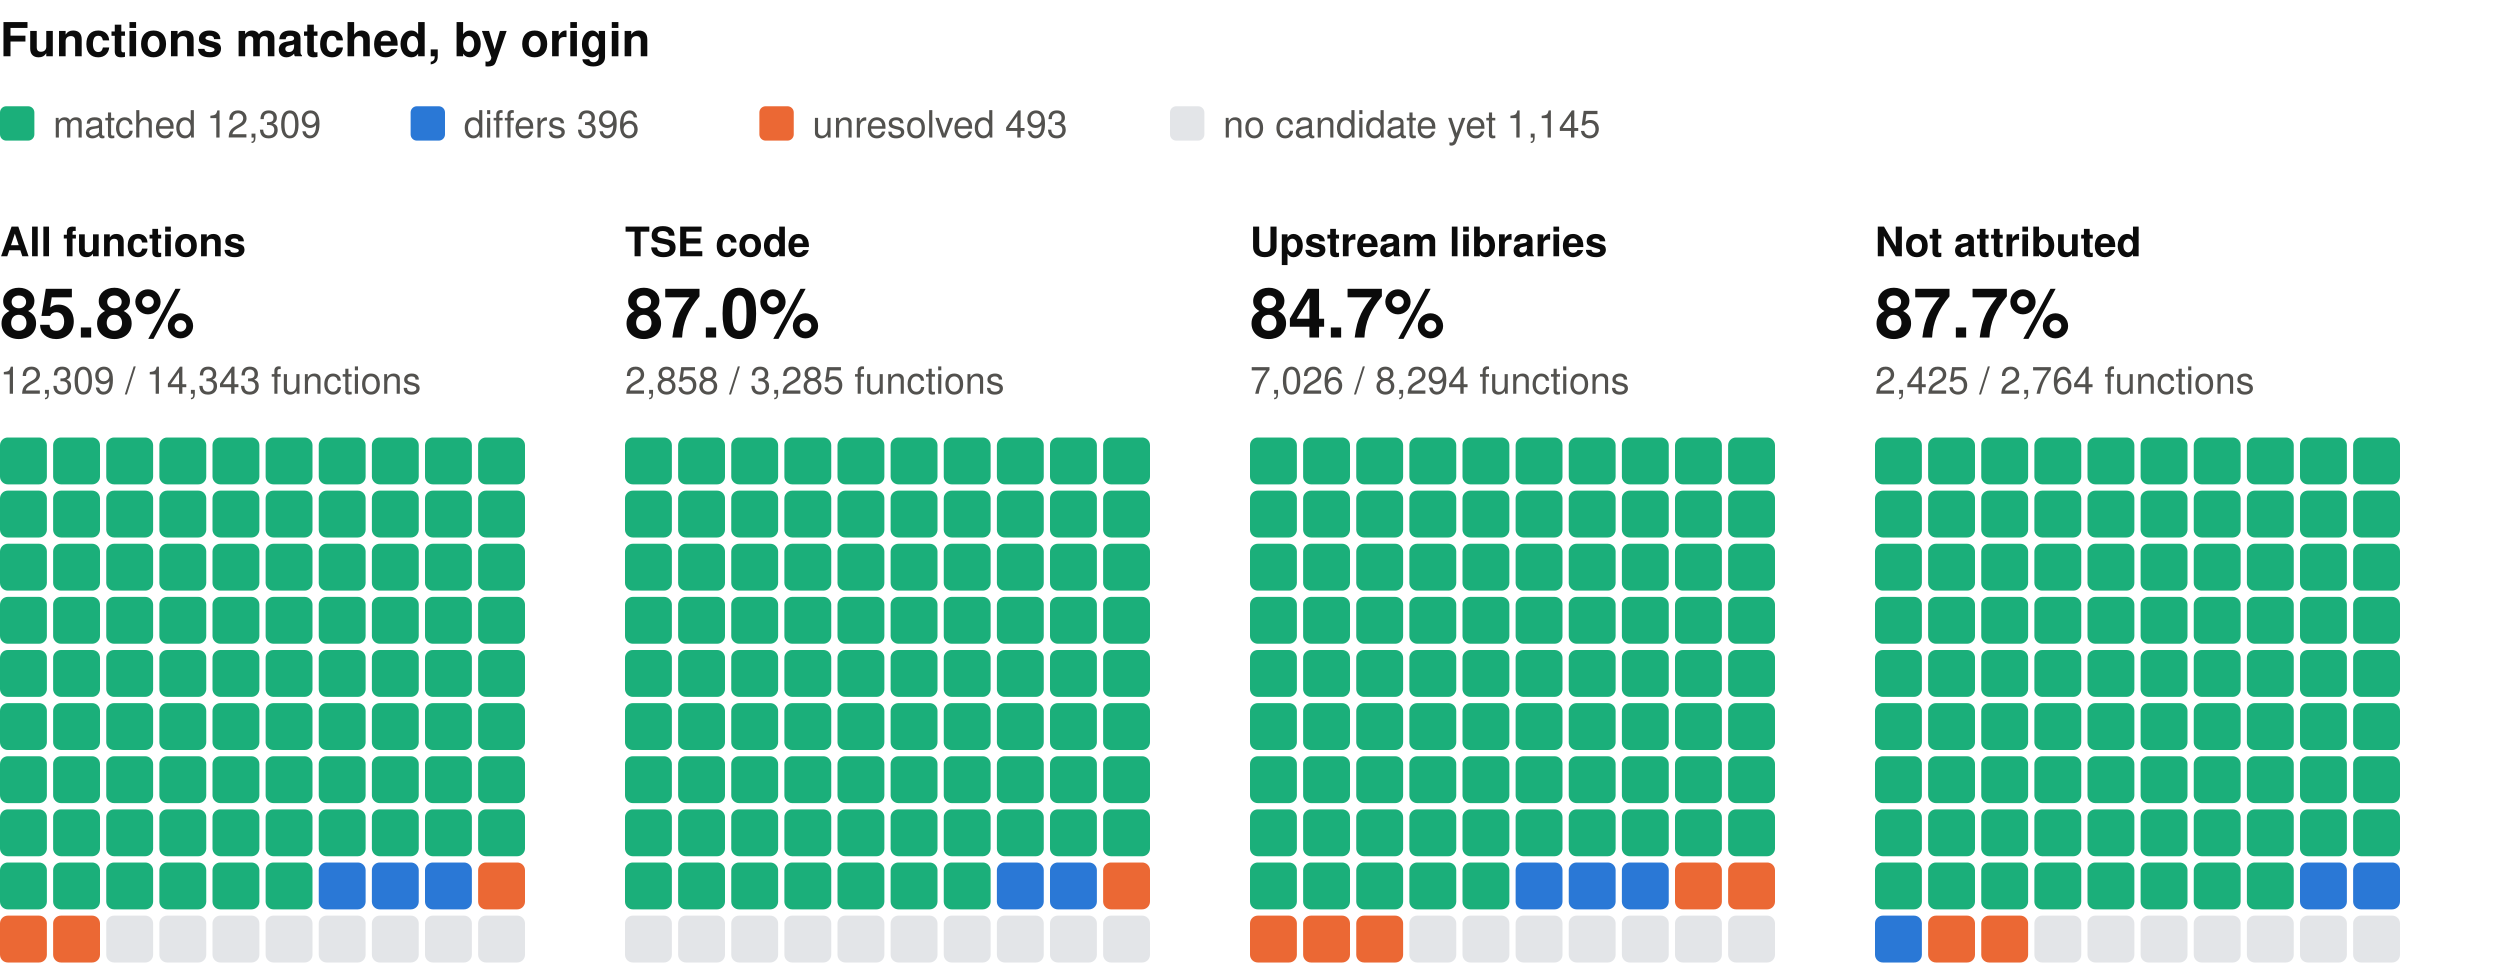
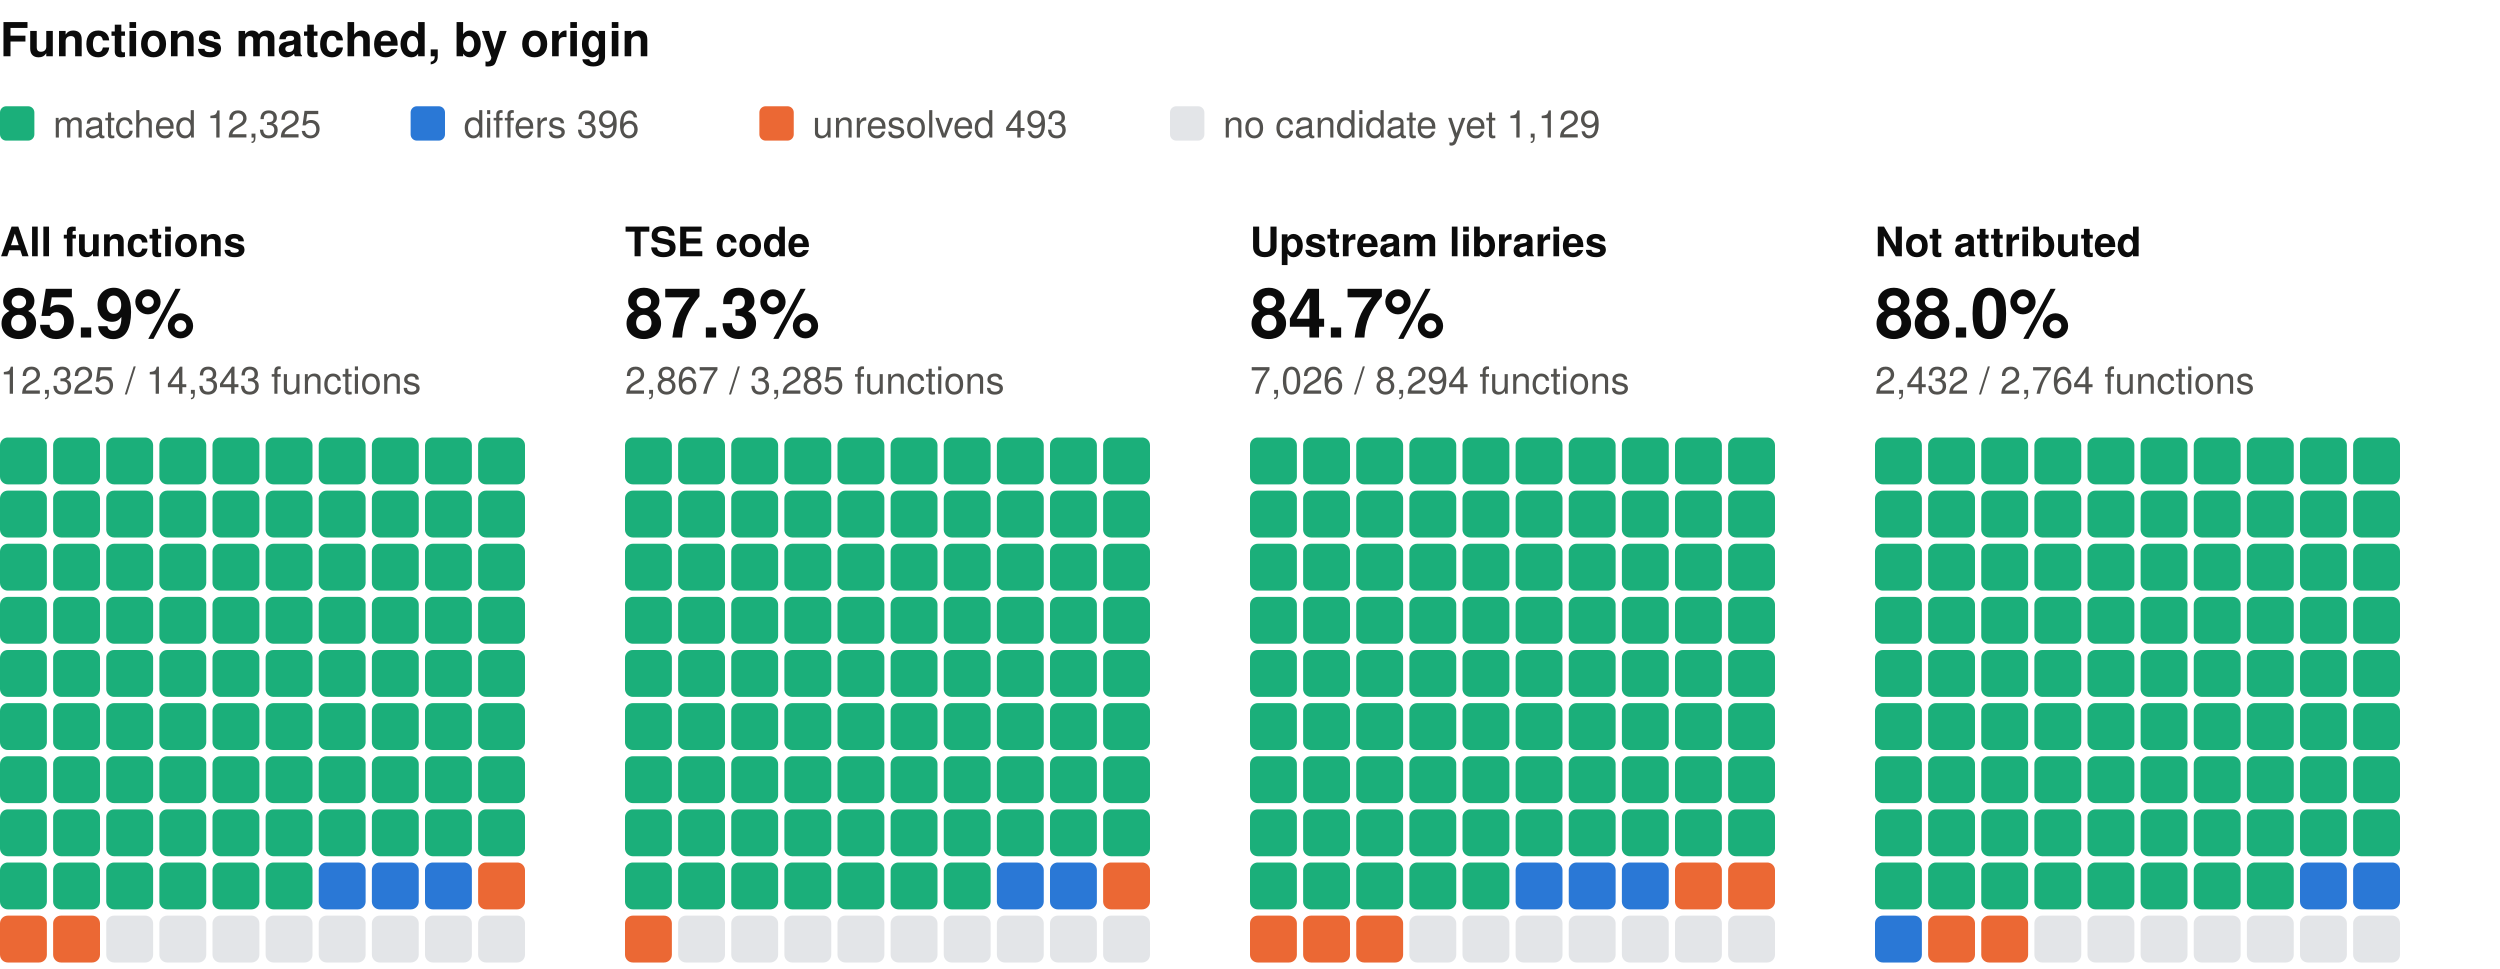
<svg xmlns="http://www.w3.org/2000/svg" width="800" height="310" viewBox="0 0 800 310" role="img" aria-label="Functions matched, by origin: one square per percent, coloured by verdict" font-family="system-ui, -apple-system, 'Segoe UI', Helvetica, Arial, sans-serif">
  <text x="0" y="18" font-size="15" fill="#0b0b0b" font-weight="600">Functions matched, by origin</text>
  <rect x="0" y="34" width="11" height="11" rx="2" fill="#1baf7a" />
-   <text x="17" y="44" font-size="12" fill="#52514e">matched 12,309</text>
+   <text x="17" y="44" font-size="12" fill="#52514e">matched 12,325</text>
  <rect x="131.4" y="34" width="11" height="11" rx="2" fill="#2a78d6" />
  <text x="148.4" y="44" font-size="12" fill="#52514e">differs 396</text>
  <rect x="243" y="34" width="11" height="11" rx="2" fill="#eb6834" />
  <text x="260" y="44" font-size="12" fill="#52514e">unresolved 493</text>
  <rect x="374.4" y="34" width="11" height="11" rx="2" fill="#e3e5e8" />
-   <text x="391.4" y="44" font-size="12" fill="#52514e">no candidate yet 1,145</text>
+   <text x="391.4" y="44" font-size="12" fill="#52514e">no candidate yet 1,129</text>
  <text x="0" y="82" font-size="13" fill="#0b0b0b" font-weight="600">All functions</text>
-   <text x="0" y="108" font-size="22" fill="#0b0b0b" font-weight="600">85.8%</text>
-   <text x="0" y="126" font-size="12" fill="#52514e">12,309 / 14,343 functions</text>
+   <text x="0" y="108" font-size="22" fill="#0b0b0b" font-weight="600">85.9%</text>
+   <text x="0" y="126" font-size="12" fill="#52514e">12,325 / 14,343 functions</text>
  <rect x="0" y="140" width="15" height="15" rx="2.5" fill="#1baf7a" />
  <rect x="17" y="140" width="15" height="15" rx="2.5" fill="#1baf7a" />
  <rect x="34" y="140" width="15" height="15" rx="2.5" fill="#1baf7a" />
  <rect x="51" y="140" width="15" height="15" rx="2.5" fill="#1baf7a" />
  <rect x="68" y="140" width="15" height="15" rx="2.5" fill="#1baf7a" />
  <rect x="85" y="140" width="15" height="15" rx="2.5" fill="#1baf7a" />
  <rect x="102" y="140" width="15" height="15" rx="2.5" fill="#1baf7a" />
  <rect x="119" y="140" width="15" height="15" rx="2.5" fill="#1baf7a" />
  <rect x="136" y="140" width="15" height="15" rx="2.5" fill="#1baf7a" />
  <rect x="153" y="140" width="15" height="15" rx="2.5" fill="#1baf7a" />
  <rect x="0" y="157" width="15" height="15" rx="2.5" fill="#1baf7a" />
  <rect x="17" y="157" width="15" height="15" rx="2.5" fill="#1baf7a" />
  <rect x="34" y="157" width="15" height="15" rx="2.5" fill="#1baf7a" />
  <rect x="51" y="157" width="15" height="15" rx="2.5" fill="#1baf7a" />
  <rect x="68" y="157" width="15" height="15" rx="2.5" fill="#1baf7a" />
  <rect x="85" y="157" width="15" height="15" rx="2.5" fill="#1baf7a" />
  <rect x="102" y="157" width="15" height="15" rx="2.5" fill="#1baf7a" />
  <rect x="119" y="157" width="15" height="15" rx="2.5" fill="#1baf7a" />
  <rect x="136" y="157" width="15" height="15" rx="2.5" fill="#1baf7a" />
  <rect x="153" y="157" width="15" height="15" rx="2.5" fill="#1baf7a" />
  <rect x="0" y="174" width="15" height="15" rx="2.5" fill="#1baf7a" />
  <rect x="17" y="174" width="15" height="15" rx="2.5" fill="#1baf7a" />
  <rect x="34" y="174" width="15" height="15" rx="2.5" fill="#1baf7a" />
  <rect x="51" y="174" width="15" height="15" rx="2.5" fill="#1baf7a" />
  <rect x="68" y="174" width="15" height="15" rx="2.5" fill="#1baf7a" />
  <rect x="85" y="174" width="15" height="15" rx="2.5" fill="#1baf7a" />
  <rect x="102" y="174" width="15" height="15" rx="2.5" fill="#1baf7a" />
  <rect x="119" y="174" width="15" height="15" rx="2.5" fill="#1baf7a" />
  <rect x="136" y="174" width="15" height="15" rx="2.5" fill="#1baf7a" />
  <rect x="153" y="174" width="15" height="15" rx="2.5" fill="#1baf7a" />
  <rect x="0" y="191" width="15" height="15" rx="2.5" fill="#1baf7a" />
  <rect x="17" y="191" width="15" height="15" rx="2.5" fill="#1baf7a" />
  <rect x="34" y="191" width="15" height="15" rx="2.5" fill="#1baf7a" />
  <rect x="51" y="191" width="15" height="15" rx="2.5" fill="#1baf7a" />
  <rect x="68" y="191" width="15" height="15" rx="2.5" fill="#1baf7a" />
  <rect x="85" y="191" width="15" height="15" rx="2.5" fill="#1baf7a" />
  <rect x="102" y="191" width="15" height="15" rx="2.5" fill="#1baf7a" />
  <rect x="119" y="191" width="15" height="15" rx="2.5" fill="#1baf7a" />
  <rect x="136" y="191" width="15" height="15" rx="2.5" fill="#1baf7a" />
  <rect x="153" y="191" width="15" height="15" rx="2.5" fill="#1baf7a" />
  <rect x="0" y="208" width="15" height="15" rx="2.5" fill="#1baf7a" />
  <rect x="17" y="208" width="15" height="15" rx="2.5" fill="#1baf7a" />
  <rect x="34" y="208" width="15" height="15" rx="2.5" fill="#1baf7a" />
  <rect x="51" y="208" width="15" height="15" rx="2.5" fill="#1baf7a" />
  <rect x="68" y="208" width="15" height="15" rx="2.5" fill="#1baf7a" />
  <rect x="85" y="208" width="15" height="15" rx="2.5" fill="#1baf7a" />
  <rect x="102" y="208" width="15" height="15" rx="2.5" fill="#1baf7a" />
  <rect x="119" y="208" width="15" height="15" rx="2.5" fill="#1baf7a" />
  <rect x="136" y="208" width="15" height="15" rx="2.5" fill="#1baf7a" />
  <rect x="153" y="208" width="15" height="15" rx="2.5" fill="#1baf7a" />
  <rect x="0" y="225" width="15" height="15" rx="2.5" fill="#1baf7a" />
  <rect x="17" y="225" width="15" height="15" rx="2.5" fill="#1baf7a" />
  <rect x="34" y="225" width="15" height="15" rx="2.5" fill="#1baf7a" />
  <rect x="51" y="225" width="15" height="15" rx="2.5" fill="#1baf7a" />
  <rect x="68" y="225" width="15" height="15" rx="2.5" fill="#1baf7a" />
  <rect x="85" y="225" width="15" height="15" rx="2.5" fill="#1baf7a" />
  <rect x="102" y="225" width="15" height="15" rx="2.5" fill="#1baf7a" />
  <rect x="119" y="225" width="15" height="15" rx="2.5" fill="#1baf7a" />
  <rect x="136" y="225" width="15" height="15" rx="2.5" fill="#1baf7a" />
  <rect x="153" y="225" width="15" height="15" rx="2.5" fill="#1baf7a" />
  <rect x="0" y="242" width="15" height="15" rx="2.5" fill="#1baf7a" />
  <rect x="17" y="242" width="15" height="15" rx="2.5" fill="#1baf7a" />
  <rect x="34" y="242" width="15" height="15" rx="2.5" fill="#1baf7a" />
  <rect x="51" y="242" width="15" height="15" rx="2.5" fill="#1baf7a" />
  <rect x="68" y="242" width="15" height="15" rx="2.5" fill="#1baf7a" />
  <rect x="85" y="242" width="15" height="15" rx="2.5" fill="#1baf7a" />
  <rect x="102" y="242" width="15" height="15" rx="2.5" fill="#1baf7a" />
  <rect x="119" y="242" width="15" height="15" rx="2.5" fill="#1baf7a" />
  <rect x="136" y="242" width="15" height="15" rx="2.5" fill="#1baf7a" />
  <rect x="153" y="242" width="15" height="15" rx="2.5" fill="#1baf7a" />
  <rect x="0" y="259" width="15" height="15" rx="2.5" fill="#1baf7a" />
  <rect x="17" y="259" width="15" height="15" rx="2.5" fill="#1baf7a" />
  <rect x="34" y="259" width="15" height="15" rx="2.5" fill="#1baf7a" />
  <rect x="51" y="259" width="15" height="15" rx="2.5" fill="#1baf7a" />
  <rect x="68" y="259" width="15" height="15" rx="2.5" fill="#1baf7a" />
  <rect x="85" y="259" width="15" height="15" rx="2.5" fill="#1baf7a" />
  <rect x="102" y="259" width="15" height="15" rx="2.5" fill="#1baf7a" />
  <rect x="119" y="259" width="15" height="15" rx="2.5" fill="#1baf7a" />
  <rect x="136" y="259" width="15" height="15" rx="2.5" fill="#1baf7a" />
  <rect x="153" y="259" width="15" height="15" rx="2.5" fill="#1baf7a" />
  <rect x="0" y="276" width="15" height="15" rx="2.5" fill="#1baf7a" />
  <rect x="17" y="276" width="15" height="15" rx="2.5" fill="#1baf7a" />
  <rect x="34" y="276" width="15" height="15" rx="2.5" fill="#1baf7a" />
  <rect x="51" y="276" width="15" height="15" rx="2.5" fill="#1baf7a" />
  <rect x="68" y="276" width="15" height="15" rx="2.5" fill="#1baf7a" />
  <rect x="85" y="276" width="15" height="15" rx="2.5" fill="#1baf7a" />
  <rect x="102" y="276" width="15" height="15" rx="2.5" fill="#2a78d6" />
  <rect x="119" y="276" width="15" height="15" rx="2.5" fill="#2a78d6" />
  <rect x="136" y="276" width="15" height="15" rx="2.5" fill="#2a78d6" />
  <rect x="153" y="276" width="15" height="15" rx="2.5" fill="#eb6834" />
  <rect x="0" y="293" width="15" height="15" rx="2.5" fill="#eb6834" />
  <rect x="17" y="293" width="15" height="15" rx="2.5" fill="#eb6834" />
  <rect x="34" y="293" width="15" height="15" rx="2.5" fill="#e3e5e8" />
  <rect x="51" y="293" width="15" height="15" rx="2.5" fill="#e3e5e8" />
  <rect x="68" y="293" width="15" height="15" rx="2.5" fill="#e3e5e8" />
  <rect x="85" y="293" width="15" height="15" rx="2.5" fill="#e3e5e8" />
  <rect x="102" y="293" width="15" height="15" rx="2.5" fill="#e3e5e8" />
  <rect x="119" y="293" width="15" height="15" rx="2.5" fill="#e3e5e8" />
  <rect x="136" y="293" width="15" height="15" rx="2.5" fill="#e3e5e8" />
  <rect x="153" y="293" width="15" height="15" rx="2.5" fill="#e3e5e8" />
  <text x="200" y="82" font-size="13" fill="#0b0b0b" font-weight="600">TSE code</text>
-   <text x="200" y="108" font-size="22" fill="#0b0b0b" font-weight="600">87.0%</text>
-   <text x="200" y="126" font-size="12" fill="#52514e">2,858 / 3,285 functions</text>
+   <text x="200" y="108" font-size="22" fill="#0b0b0b" font-weight="600">87.3%</text>
+   <text x="200" y="126" font-size="12" fill="#52514e">2,867 / 3,285 functions</text>
  <rect x="200" y="140" width="15" height="15" rx="2.5" fill="#1baf7a" />
  <rect x="217" y="140" width="15" height="15" rx="2.5" fill="#1baf7a" />
  <rect x="234" y="140" width="15" height="15" rx="2.5" fill="#1baf7a" />
  <rect x="251" y="140" width="15" height="15" rx="2.5" fill="#1baf7a" />
  <rect x="268" y="140" width="15" height="15" rx="2.5" fill="#1baf7a" />
  <rect x="285" y="140" width="15" height="15" rx="2.5" fill="#1baf7a" />
  <rect x="302" y="140" width="15" height="15" rx="2.5" fill="#1baf7a" />
  <rect x="319" y="140" width="15" height="15" rx="2.5" fill="#1baf7a" />
  <rect x="336" y="140" width="15" height="15" rx="2.5" fill="#1baf7a" />
  <rect x="353" y="140" width="15" height="15" rx="2.5" fill="#1baf7a" />
  <rect x="200" y="157" width="15" height="15" rx="2.5" fill="#1baf7a" />
  <rect x="217" y="157" width="15" height="15" rx="2.5" fill="#1baf7a" />
  <rect x="234" y="157" width="15" height="15" rx="2.5" fill="#1baf7a" />
  <rect x="251" y="157" width="15" height="15" rx="2.5" fill="#1baf7a" />
  <rect x="268" y="157" width="15" height="15" rx="2.5" fill="#1baf7a" />
  <rect x="285" y="157" width="15" height="15" rx="2.5" fill="#1baf7a" />
  <rect x="302" y="157" width="15" height="15" rx="2.5" fill="#1baf7a" />
  <rect x="319" y="157" width="15" height="15" rx="2.5" fill="#1baf7a" />
  <rect x="336" y="157" width="15" height="15" rx="2.5" fill="#1baf7a" />
  <rect x="353" y="157" width="15" height="15" rx="2.5" fill="#1baf7a" />
  <rect x="200" y="174" width="15" height="15" rx="2.5" fill="#1baf7a" />
  <rect x="217" y="174" width="15" height="15" rx="2.5" fill="#1baf7a" />
  <rect x="234" y="174" width="15" height="15" rx="2.5" fill="#1baf7a" />
  <rect x="251" y="174" width="15" height="15" rx="2.5" fill="#1baf7a" />
  <rect x="268" y="174" width="15" height="15" rx="2.5" fill="#1baf7a" />
  <rect x="285" y="174" width="15" height="15" rx="2.5" fill="#1baf7a" />
  <rect x="302" y="174" width="15" height="15" rx="2.5" fill="#1baf7a" />
  <rect x="319" y="174" width="15" height="15" rx="2.5" fill="#1baf7a" />
  <rect x="336" y="174" width="15" height="15" rx="2.5" fill="#1baf7a" />
  <rect x="353" y="174" width="15" height="15" rx="2.5" fill="#1baf7a" />
  <rect x="200" y="191" width="15" height="15" rx="2.5" fill="#1baf7a" />
  <rect x="217" y="191" width="15" height="15" rx="2.5" fill="#1baf7a" />
  <rect x="234" y="191" width="15" height="15" rx="2.5" fill="#1baf7a" />
  <rect x="251" y="191" width="15" height="15" rx="2.5" fill="#1baf7a" />
  <rect x="268" y="191" width="15" height="15" rx="2.5" fill="#1baf7a" />
  <rect x="285" y="191" width="15" height="15" rx="2.5" fill="#1baf7a" />
  <rect x="302" y="191" width="15" height="15" rx="2.5" fill="#1baf7a" />
  <rect x="319" y="191" width="15" height="15" rx="2.5" fill="#1baf7a" />
  <rect x="336" y="191" width="15" height="15" rx="2.5" fill="#1baf7a" />
  <rect x="353" y="191" width="15" height="15" rx="2.5" fill="#1baf7a" />
  <rect x="200" y="208" width="15" height="15" rx="2.5" fill="#1baf7a" />
  <rect x="217" y="208" width="15" height="15" rx="2.5" fill="#1baf7a" />
  <rect x="234" y="208" width="15" height="15" rx="2.5" fill="#1baf7a" />
  <rect x="251" y="208" width="15" height="15" rx="2.5" fill="#1baf7a" />
  <rect x="268" y="208" width="15" height="15" rx="2.5" fill="#1baf7a" />
  <rect x="285" y="208" width="15" height="15" rx="2.5" fill="#1baf7a" />
  <rect x="302" y="208" width="15" height="15" rx="2.5" fill="#1baf7a" />
  <rect x="319" y="208" width="15" height="15" rx="2.5" fill="#1baf7a" />
  <rect x="336" y="208" width="15" height="15" rx="2.5" fill="#1baf7a" />
  <rect x="353" y="208" width="15" height="15" rx="2.5" fill="#1baf7a" />
  <rect x="200" y="225" width="15" height="15" rx="2.5" fill="#1baf7a" />
  <rect x="217" y="225" width="15" height="15" rx="2.5" fill="#1baf7a" />
  <rect x="234" y="225" width="15" height="15" rx="2.5" fill="#1baf7a" />
  <rect x="251" y="225" width="15" height="15" rx="2.5" fill="#1baf7a" />
  <rect x="268" y="225" width="15" height="15" rx="2.5" fill="#1baf7a" />
  <rect x="285" y="225" width="15" height="15" rx="2.5" fill="#1baf7a" />
  <rect x="302" y="225" width="15" height="15" rx="2.5" fill="#1baf7a" />
  <rect x="319" y="225" width="15" height="15" rx="2.5" fill="#1baf7a" />
  <rect x="336" y="225" width="15" height="15" rx="2.5" fill="#1baf7a" />
  <rect x="353" y="225" width="15" height="15" rx="2.5" fill="#1baf7a" />
  <rect x="200" y="242" width="15" height="15" rx="2.5" fill="#1baf7a" />
  <rect x="217" y="242" width="15" height="15" rx="2.5" fill="#1baf7a" />
  <rect x="234" y="242" width="15" height="15" rx="2.5" fill="#1baf7a" />
  <rect x="251" y="242" width="15" height="15" rx="2.5" fill="#1baf7a" />
  <rect x="268" y="242" width="15" height="15" rx="2.5" fill="#1baf7a" />
  <rect x="285" y="242" width="15" height="15" rx="2.5" fill="#1baf7a" />
  <rect x="302" y="242" width="15" height="15" rx="2.5" fill="#1baf7a" />
  <rect x="319" y="242" width="15" height="15" rx="2.5" fill="#1baf7a" />
  <rect x="336" y="242" width="15" height="15" rx="2.5" fill="#1baf7a" />
  <rect x="353" y="242" width="15" height="15" rx="2.5" fill="#1baf7a" />
  <rect x="200" y="259" width="15" height="15" rx="2.5" fill="#1baf7a" />
  <rect x="217" y="259" width="15" height="15" rx="2.5" fill="#1baf7a" />
  <rect x="234" y="259" width="15" height="15" rx="2.5" fill="#1baf7a" />
  <rect x="251" y="259" width="15" height="15" rx="2.5" fill="#1baf7a" />
  <rect x="268" y="259" width="15" height="15" rx="2.5" fill="#1baf7a" />
  <rect x="285" y="259" width="15" height="15" rx="2.5" fill="#1baf7a" />
  <rect x="302" y="259" width="15" height="15" rx="2.5" fill="#1baf7a" />
  <rect x="319" y="259" width="15" height="15" rx="2.5" fill="#1baf7a" />
  <rect x="336" y="259" width="15" height="15" rx="2.5" fill="#1baf7a" />
  <rect x="353" y="259" width="15" height="15" rx="2.5" fill="#1baf7a" />
  <rect x="200" y="276" width="15" height="15" rx="2.5" fill="#1baf7a" />
  <rect x="217" y="276" width="15" height="15" rx="2.5" fill="#1baf7a" />
  <rect x="234" y="276" width="15" height="15" rx="2.5" fill="#1baf7a" />
  <rect x="251" y="276" width="15" height="15" rx="2.5" fill="#1baf7a" />
  <rect x="268" y="276" width="15" height="15" rx="2.5" fill="#1baf7a" />
  <rect x="285" y="276" width="15" height="15" rx="2.5" fill="#1baf7a" />
  <rect x="302" y="276" width="15" height="15" rx="2.5" fill="#1baf7a" />
  <rect x="319" y="276" width="15" height="15" rx="2.5" fill="#2a78d6" />
  <rect x="336" y="276" width="15" height="15" rx="2.5" fill="#2a78d6" />
  <rect x="353" y="276" width="15" height="15" rx="2.5" fill="#eb6834" />
-   <rect x="200" y="293" width="15" height="15" rx="2.5" fill="#e3e5e8" />
+   <rect x="200" y="293" width="15" height="15" rx="2.5" fill="#eb6834" />
  <rect x="217" y="293" width="15" height="15" rx="2.5" fill="#e3e5e8" />
  <rect x="234" y="293" width="15" height="15" rx="2.5" fill="#e3e5e8" />
  <rect x="251" y="293" width="15" height="15" rx="2.5" fill="#e3e5e8" />
  <rect x="268" y="293" width="15" height="15" rx="2.5" fill="#e3e5e8" />
  <rect x="285" y="293" width="15" height="15" rx="2.5" fill="#e3e5e8" />
  <rect x="302" y="293" width="15" height="15" rx="2.5" fill="#e3e5e8" />
  <rect x="319" y="293" width="15" height="15" rx="2.5" fill="#e3e5e8" />
  <rect x="336" y="293" width="15" height="15" rx="2.5" fill="#e3e5e8" />
  <rect x="353" y="293" width="15" height="15" rx="2.5" fill="#e3e5e8" />
  <text x="400" y="82" font-size="13" fill="#0b0b0b" font-weight="600">Upstream libraries</text>
  <text x="400" y="108" font-size="22" fill="#0b0b0b" font-weight="600">84.7%</text>
  <text x="400" y="126" font-size="12" fill="#52514e">7,026 / 8,294 functions</text>
  <rect x="400" y="140" width="15" height="15" rx="2.5" fill="#1baf7a" />
  <rect x="417" y="140" width="15" height="15" rx="2.5" fill="#1baf7a" />
  <rect x="434" y="140" width="15" height="15" rx="2.5" fill="#1baf7a" />
  <rect x="451" y="140" width="15" height="15" rx="2.5" fill="#1baf7a" />
  <rect x="468" y="140" width="15" height="15" rx="2.5" fill="#1baf7a" />
  <rect x="485" y="140" width="15" height="15" rx="2.5" fill="#1baf7a" />
  <rect x="502" y="140" width="15" height="15" rx="2.5" fill="#1baf7a" />
  <rect x="519" y="140" width="15" height="15" rx="2.5" fill="#1baf7a" />
  <rect x="536" y="140" width="15" height="15" rx="2.5" fill="#1baf7a" />
  <rect x="553" y="140" width="15" height="15" rx="2.5" fill="#1baf7a" />
  <rect x="400" y="157" width="15" height="15" rx="2.5" fill="#1baf7a" />
  <rect x="417" y="157" width="15" height="15" rx="2.5" fill="#1baf7a" />
  <rect x="434" y="157" width="15" height="15" rx="2.5" fill="#1baf7a" />
  <rect x="451" y="157" width="15" height="15" rx="2.5" fill="#1baf7a" />
  <rect x="468" y="157" width="15" height="15" rx="2.5" fill="#1baf7a" />
  <rect x="485" y="157" width="15" height="15" rx="2.5" fill="#1baf7a" />
  <rect x="502" y="157" width="15" height="15" rx="2.5" fill="#1baf7a" />
  <rect x="519" y="157" width="15" height="15" rx="2.5" fill="#1baf7a" />
  <rect x="536" y="157" width="15" height="15" rx="2.5" fill="#1baf7a" />
  <rect x="553" y="157" width="15" height="15" rx="2.5" fill="#1baf7a" />
  <rect x="400" y="174" width="15" height="15" rx="2.5" fill="#1baf7a" />
  <rect x="417" y="174" width="15" height="15" rx="2.5" fill="#1baf7a" />
  <rect x="434" y="174" width="15" height="15" rx="2.5" fill="#1baf7a" />
  <rect x="451" y="174" width="15" height="15" rx="2.5" fill="#1baf7a" />
  <rect x="468" y="174" width="15" height="15" rx="2.5" fill="#1baf7a" />
  <rect x="485" y="174" width="15" height="15" rx="2.5" fill="#1baf7a" />
  <rect x="502" y="174" width="15" height="15" rx="2.5" fill="#1baf7a" />
  <rect x="519" y="174" width="15" height="15" rx="2.5" fill="#1baf7a" />
  <rect x="536" y="174" width="15" height="15" rx="2.5" fill="#1baf7a" />
  <rect x="553" y="174" width="15" height="15" rx="2.5" fill="#1baf7a" />
  <rect x="400" y="191" width="15" height="15" rx="2.5" fill="#1baf7a" />
  <rect x="417" y="191" width="15" height="15" rx="2.5" fill="#1baf7a" />
  <rect x="434" y="191" width="15" height="15" rx="2.5" fill="#1baf7a" />
  <rect x="451" y="191" width="15" height="15" rx="2.5" fill="#1baf7a" />
  <rect x="468" y="191" width="15" height="15" rx="2.5" fill="#1baf7a" />
  <rect x="485" y="191" width="15" height="15" rx="2.5" fill="#1baf7a" />
  <rect x="502" y="191" width="15" height="15" rx="2.5" fill="#1baf7a" />
  <rect x="519" y="191" width="15" height="15" rx="2.5" fill="#1baf7a" />
  <rect x="536" y="191" width="15" height="15" rx="2.5" fill="#1baf7a" />
  <rect x="553" y="191" width="15" height="15" rx="2.5" fill="#1baf7a" />
  <rect x="400" y="208" width="15" height="15" rx="2.5" fill="#1baf7a" />
  <rect x="417" y="208" width="15" height="15" rx="2.5" fill="#1baf7a" />
  <rect x="434" y="208" width="15" height="15" rx="2.5" fill="#1baf7a" />
  <rect x="451" y="208" width="15" height="15" rx="2.5" fill="#1baf7a" />
  <rect x="468" y="208" width="15" height="15" rx="2.5" fill="#1baf7a" />
  <rect x="485" y="208" width="15" height="15" rx="2.5" fill="#1baf7a" />
  <rect x="502" y="208" width="15" height="15" rx="2.5" fill="#1baf7a" />
  <rect x="519" y="208" width="15" height="15" rx="2.5" fill="#1baf7a" />
  <rect x="536" y="208" width="15" height="15" rx="2.5" fill="#1baf7a" />
  <rect x="553" y="208" width="15" height="15" rx="2.5" fill="#1baf7a" />
  <rect x="400" y="225" width="15" height="15" rx="2.5" fill="#1baf7a" />
  <rect x="417" y="225" width="15" height="15" rx="2.5" fill="#1baf7a" />
  <rect x="434" y="225" width="15" height="15" rx="2.5" fill="#1baf7a" />
  <rect x="451" y="225" width="15" height="15" rx="2.5" fill="#1baf7a" />
  <rect x="468" y="225" width="15" height="15" rx="2.5" fill="#1baf7a" />
  <rect x="485" y="225" width="15" height="15" rx="2.5" fill="#1baf7a" />
  <rect x="502" y="225" width="15" height="15" rx="2.5" fill="#1baf7a" />
  <rect x="519" y="225" width="15" height="15" rx="2.5" fill="#1baf7a" />
  <rect x="536" y="225" width="15" height="15" rx="2.5" fill="#1baf7a" />
  <rect x="553" y="225" width="15" height="15" rx="2.5" fill="#1baf7a" />
  <rect x="400" y="242" width="15" height="15" rx="2.5" fill="#1baf7a" />
  <rect x="417" y="242" width="15" height="15" rx="2.5" fill="#1baf7a" />
  <rect x="434" y="242" width="15" height="15" rx="2.5" fill="#1baf7a" />
  <rect x="451" y="242" width="15" height="15" rx="2.5" fill="#1baf7a" />
  <rect x="468" y="242" width="15" height="15" rx="2.5" fill="#1baf7a" />
  <rect x="485" y="242" width="15" height="15" rx="2.5" fill="#1baf7a" />
  <rect x="502" y="242" width="15" height="15" rx="2.5" fill="#1baf7a" />
  <rect x="519" y="242" width="15" height="15" rx="2.5" fill="#1baf7a" />
  <rect x="536" y="242" width="15" height="15" rx="2.5" fill="#1baf7a" />
  <rect x="553" y="242" width="15" height="15" rx="2.5" fill="#1baf7a" />
  <rect x="400" y="259" width="15" height="15" rx="2.5" fill="#1baf7a" />
  <rect x="417" y="259" width="15" height="15" rx="2.5" fill="#1baf7a" />
  <rect x="434" y="259" width="15" height="15" rx="2.5" fill="#1baf7a" />
  <rect x="451" y="259" width="15" height="15" rx="2.5" fill="#1baf7a" />
  <rect x="468" y="259" width="15" height="15" rx="2.5" fill="#1baf7a" />
  <rect x="485" y="259" width="15" height="15" rx="2.5" fill="#1baf7a" />
  <rect x="502" y="259" width="15" height="15" rx="2.5" fill="#1baf7a" />
  <rect x="519" y="259" width="15" height="15" rx="2.5" fill="#1baf7a" />
  <rect x="536" y="259" width="15" height="15" rx="2.5" fill="#1baf7a" />
  <rect x="553" y="259" width="15" height="15" rx="2.5" fill="#1baf7a" />
  <rect x="400" y="276" width="15" height="15" rx="2.5" fill="#1baf7a" />
  <rect x="417" y="276" width="15" height="15" rx="2.5" fill="#1baf7a" />
  <rect x="434" y="276" width="15" height="15" rx="2.5" fill="#1baf7a" />
  <rect x="451" y="276" width="15" height="15" rx="2.5" fill="#1baf7a" />
  <rect x="468" y="276" width="15" height="15" rx="2.5" fill="#1baf7a" />
  <rect x="485" y="276" width="15" height="15" rx="2.5" fill="#2a78d6" />
  <rect x="502" y="276" width="15" height="15" rx="2.5" fill="#2a78d6" />
  <rect x="519" y="276" width="15" height="15" rx="2.5" fill="#2a78d6" />
  <rect x="536" y="276" width="15" height="15" rx="2.5" fill="#eb6834" />
  <rect x="553" y="276" width="15" height="15" rx="2.5" fill="#eb6834" />
  <rect x="400" y="293" width="15" height="15" rx="2.5" fill="#eb6834" />
  <rect x="417" y="293" width="15" height="15" rx="2.5" fill="#eb6834" />
  <rect x="434" y="293" width="15" height="15" rx="2.5" fill="#eb6834" />
  <rect x="451" y="293" width="15" height="15" rx="2.5" fill="#e3e5e8" />
  <rect x="468" y="293" width="15" height="15" rx="2.5" fill="#e3e5e8" />
  <rect x="485" y="293" width="15" height="15" rx="2.5" fill="#e3e5e8" />
  <rect x="502" y="293" width="15" height="15" rx="2.5" fill="#e3e5e8" />
  <rect x="519" y="293" width="15" height="15" rx="2.5" fill="#e3e5e8" />
  <rect x="536" y="293" width="15" height="15" rx="2.5" fill="#e3e5e8" />
  <rect x="553" y="293" width="15" height="15" rx="2.5" fill="#e3e5e8" />
  <text x="600" y="82" font-size="13" fill="#0b0b0b" font-weight="600">Not attributed</text>
-   <text x="600" y="108" font-size="22" fill="#0b0b0b" font-weight="600">87.7%</text>
-   <text x="600" y="126" font-size="12" fill="#52514e">2,425 / 2,764 functions</text>
+   <text x="600" y="108" font-size="22" fill="#0b0b0b" font-weight="600">88.0%</text>
+   <text x="600" y="126" font-size="12" fill="#52514e">2,432 / 2,764 functions</text>
  <rect x="600" y="140" width="15" height="15" rx="2.5" fill="#1baf7a" />
  <rect x="617" y="140" width="15" height="15" rx="2.5" fill="#1baf7a" />
  <rect x="634" y="140" width="15" height="15" rx="2.5" fill="#1baf7a" />
  <rect x="651" y="140" width="15" height="15" rx="2.5" fill="#1baf7a" />
  <rect x="668" y="140" width="15" height="15" rx="2.5" fill="#1baf7a" />
  <rect x="685" y="140" width="15" height="15" rx="2.5" fill="#1baf7a" />
  <rect x="702" y="140" width="15" height="15" rx="2.5" fill="#1baf7a" />
  <rect x="719" y="140" width="15" height="15" rx="2.5" fill="#1baf7a" />
  <rect x="736" y="140" width="15" height="15" rx="2.5" fill="#1baf7a" />
  <rect x="753" y="140" width="15" height="15" rx="2.5" fill="#1baf7a" />
  <rect x="600" y="157" width="15" height="15" rx="2.5" fill="#1baf7a" />
  <rect x="617" y="157" width="15" height="15" rx="2.5" fill="#1baf7a" />
  <rect x="634" y="157" width="15" height="15" rx="2.5" fill="#1baf7a" />
  <rect x="651" y="157" width="15" height="15" rx="2.5" fill="#1baf7a" />
  <rect x="668" y="157" width="15" height="15" rx="2.5" fill="#1baf7a" />
  <rect x="685" y="157" width="15" height="15" rx="2.5" fill="#1baf7a" />
  <rect x="702" y="157" width="15" height="15" rx="2.5" fill="#1baf7a" />
  <rect x="719" y="157" width="15" height="15" rx="2.5" fill="#1baf7a" />
  <rect x="736" y="157" width="15" height="15" rx="2.5" fill="#1baf7a" />
  <rect x="753" y="157" width="15" height="15" rx="2.5" fill="#1baf7a" />
  <rect x="600" y="174" width="15" height="15" rx="2.5" fill="#1baf7a" />
  <rect x="617" y="174" width="15" height="15" rx="2.5" fill="#1baf7a" />
  <rect x="634" y="174" width="15" height="15" rx="2.5" fill="#1baf7a" />
  <rect x="651" y="174" width="15" height="15" rx="2.5" fill="#1baf7a" />
  <rect x="668" y="174" width="15" height="15" rx="2.5" fill="#1baf7a" />
  <rect x="685" y="174" width="15" height="15" rx="2.5" fill="#1baf7a" />
  <rect x="702" y="174" width="15" height="15" rx="2.5" fill="#1baf7a" />
  <rect x="719" y="174" width="15" height="15" rx="2.5" fill="#1baf7a" />
  <rect x="736" y="174" width="15" height="15" rx="2.5" fill="#1baf7a" />
  <rect x="753" y="174" width="15" height="15" rx="2.5" fill="#1baf7a" />
  <rect x="600" y="191" width="15" height="15" rx="2.5" fill="#1baf7a" />
  <rect x="617" y="191" width="15" height="15" rx="2.5" fill="#1baf7a" />
  <rect x="634" y="191" width="15" height="15" rx="2.5" fill="#1baf7a" />
  <rect x="651" y="191" width="15" height="15" rx="2.5" fill="#1baf7a" />
  <rect x="668" y="191" width="15" height="15" rx="2.5" fill="#1baf7a" />
  <rect x="685" y="191" width="15" height="15" rx="2.5" fill="#1baf7a" />
  <rect x="702" y="191" width="15" height="15" rx="2.5" fill="#1baf7a" />
  <rect x="719" y="191" width="15" height="15" rx="2.5" fill="#1baf7a" />
  <rect x="736" y="191" width="15" height="15" rx="2.5" fill="#1baf7a" />
  <rect x="753" y="191" width="15" height="15" rx="2.5" fill="#1baf7a" />
  <rect x="600" y="208" width="15" height="15" rx="2.5" fill="#1baf7a" />
  <rect x="617" y="208" width="15" height="15" rx="2.5" fill="#1baf7a" />
  <rect x="634" y="208" width="15" height="15" rx="2.5" fill="#1baf7a" />
  <rect x="651" y="208" width="15" height="15" rx="2.5" fill="#1baf7a" />
  <rect x="668" y="208" width="15" height="15" rx="2.5" fill="#1baf7a" />
  <rect x="685" y="208" width="15" height="15" rx="2.5" fill="#1baf7a" />
  <rect x="702" y="208" width="15" height="15" rx="2.5" fill="#1baf7a" />
  <rect x="719" y="208" width="15" height="15" rx="2.5" fill="#1baf7a" />
  <rect x="736" y="208" width="15" height="15" rx="2.5" fill="#1baf7a" />
  <rect x="753" y="208" width="15" height="15" rx="2.5" fill="#1baf7a" />
  <rect x="600" y="225" width="15" height="15" rx="2.5" fill="#1baf7a" />
  <rect x="617" y="225" width="15" height="15" rx="2.5" fill="#1baf7a" />
  <rect x="634" y="225" width="15" height="15" rx="2.5" fill="#1baf7a" />
  <rect x="651" y="225" width="15" height="15" rx="2.5" fill="#1baf7a" />
  <rect x="668" y="225" width="15" height="15" rx="2.5" fill="#1baf7a" />
  <rect x="685" y="225" width="15" height="15" rx="2.5" fill="#1baf7a" />
  <rect x="702" y="225" width="15" height="15" rx="2.5" fill="#1baf7a" />
  <rect x="719" y="225" width="15" height="15" rx="2.5" fill="#1baf7a" />
  <rect x="736" y="225" width="15" height="15" rx="2.5" fill="#1baf7a" />
  <rect x="753" y="225" width="15" height="15" rx="2.5" fill="#1baf7a" />
  <rect x="600" y="242" width="15" height="15" rx="2.5" fill="#1baf7a" />
  <rect x="617" y="242" width="15" height="15" rx="2.5" fill="#1baf7a" />
  <rect x="634" y="242" width="15" height="15" rx="2.5" fill="#1baf7a" />
  <rect x="651" y="242" width="15" height="15" rx="2.5" fill="#1baf7a" />
  <rect x="668" y="242" width="15" height="15" rx="2.5" fill="#1baf7a" />
  <rect x="685" y="242" width="15" height="15" rx="2.5" fill="#1baf7a" />
  <rect x="702" y="242" width="15" height="15" rx="2.5" fill="#1baf7a" />
  <rect x="719" y="242" width="15" height="15" rx="2.5" fill="#1baf7a" />
  <rect x="736" y="242" width="15" height="15" rx="2.5" fill="#1baf7a" />
  <rect x="753" y="242" width="15" height="15" rx="2.5" fill="#1baf7a" />
  <rect x="600" y="259" width="15" height="15" rx="2.5" fill="#1baf7a" />
  <rect x="617" y="259" width="15" height="15" rx="2.5" fill="#1baf7a" />
  <rect x="634" y="259" width="15" height="15" rx="2.5" fill="#1baf7a" />
  <rect x="651" y="259" width="15" height="15" rx="2.5" fill="#1baf7a" />
  <rect x="668" y="259" width="15" height="15" rx="2.5" fill="#1baf7a" />
  <rect x="685" y="259" width="15" height="15" rx="2.5" fill="#1baf7a" />
  <rect x="702" y="259" width="15" height="15" rx="2.5" fill="#1baf7a" />
  <rect x="719" y="259" width="15" height="15" rx="2.5" fill="#1baf7a" />
  <rect x="736" y="259" width="15" height="15" rx="2.5" fill="#1baf7a" />
  <rect x="753" y="259" width="15" height="15" rx="2.5" fill="#1baf7a" />
  <rect x="600" y="276" width="15" height="15" rx="2.5" fill="#1baf7a" />
  <rect x="617" y="276" width="15" height="15" rx="2.5" fill="#1baf7a" />
  <rect x="634" y="276" width="15" height="15" rx="2.5" fill="#1baf7a" />
  <rect x="651" y="276" width="15" height="15" rx="2.5" fill="#1baf7a" />
  <rect x="668" y="276" width="15" height="15" rx="2.5" fill="#1baf7a" />
  <rect x="685" y="276" width="15" height="15" rx="2.5" fill="#1baf7a" />
  <rect x="702" y="276" width="15" height="15" rx="2.5" fill="#1baf7a" />
  <rect x="719" y="276" width="15" height="15" rx="2.5" fill="#1baf7a" />
  <rect x="736" y="276" width="15" height="15" rx="2.5" fill="#2a78d6" />
  <rect x="753" y="276" width="15" height="15" rx="2.5" fill="#2a78d6" />
  <rect x="600" y="293" width="15" height="15" rx="2.5" fill="#2a78d6" />
  <rect x="617" y="293" width="15" height="15" rx="2.5" fill="#eb6834" />
  <rect x="634" y="293" width="15" height="15" rx="2.5" fill="#eb6834" />
  <rect x="651" y="293" width="15" height="15" rx="2.5" fill="#e3e5e8" />
  <rect x="668" y="293" width="15" height="15" rx="2.5" fill="#e3e5e8" />
  <rect x="685" y="293" width="15" height="15" rx="2.5" fill="#e3e5e8" />
  <rect x="702" y="293" width="15" height="15" rx="2.5" fill="#e3e5e8" />
  <rect x="719" y="293" width="15" height="15" rx="2.5" fill="#e3e5e8" />
  <rect x="736" y="293" width="15" height="15" rx="2.5" fill="#e3e5e8" />
  <rect x="753" y="293" width="15" height="15" rx="2.5" fill="#e3e5e8" />
</svg>
